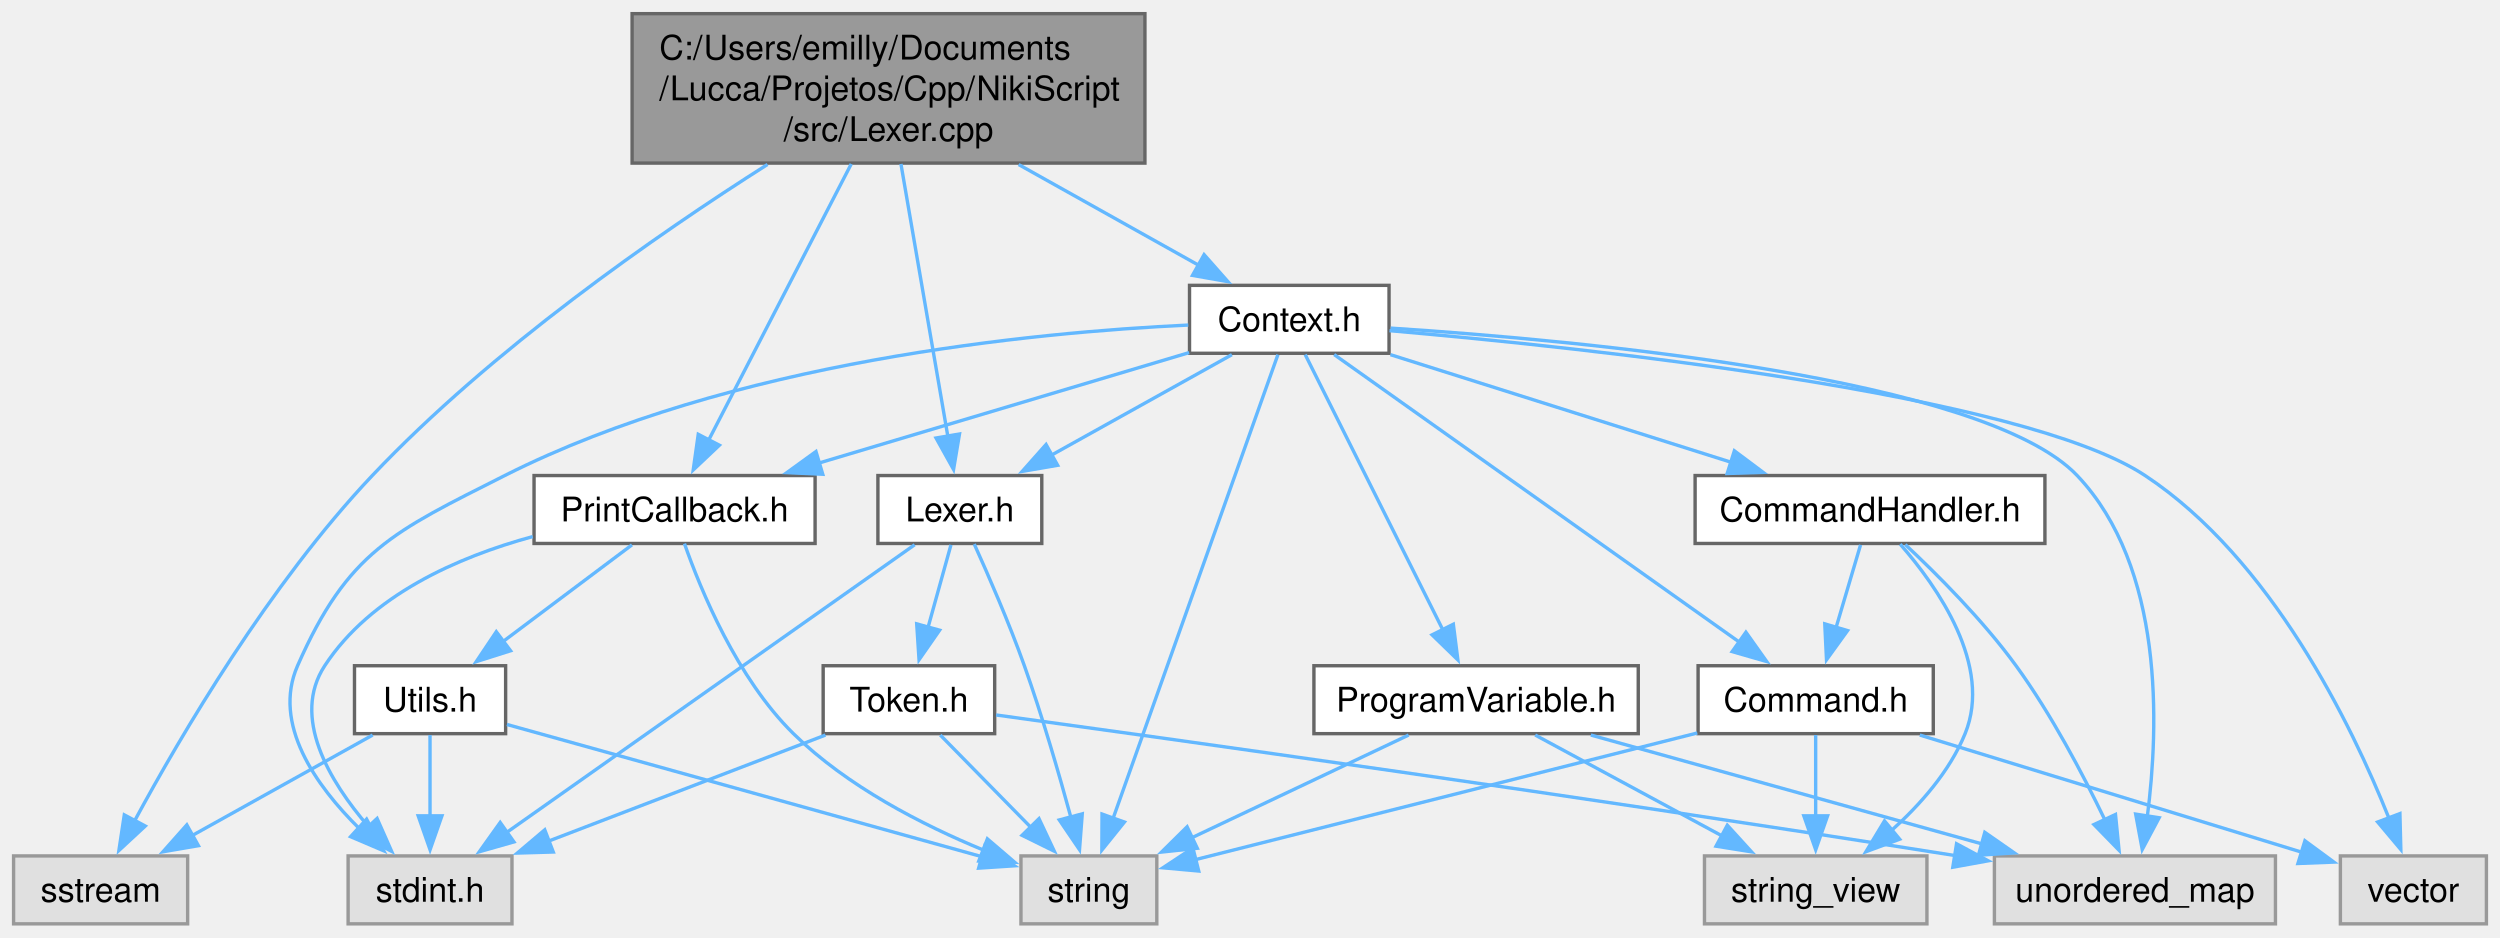
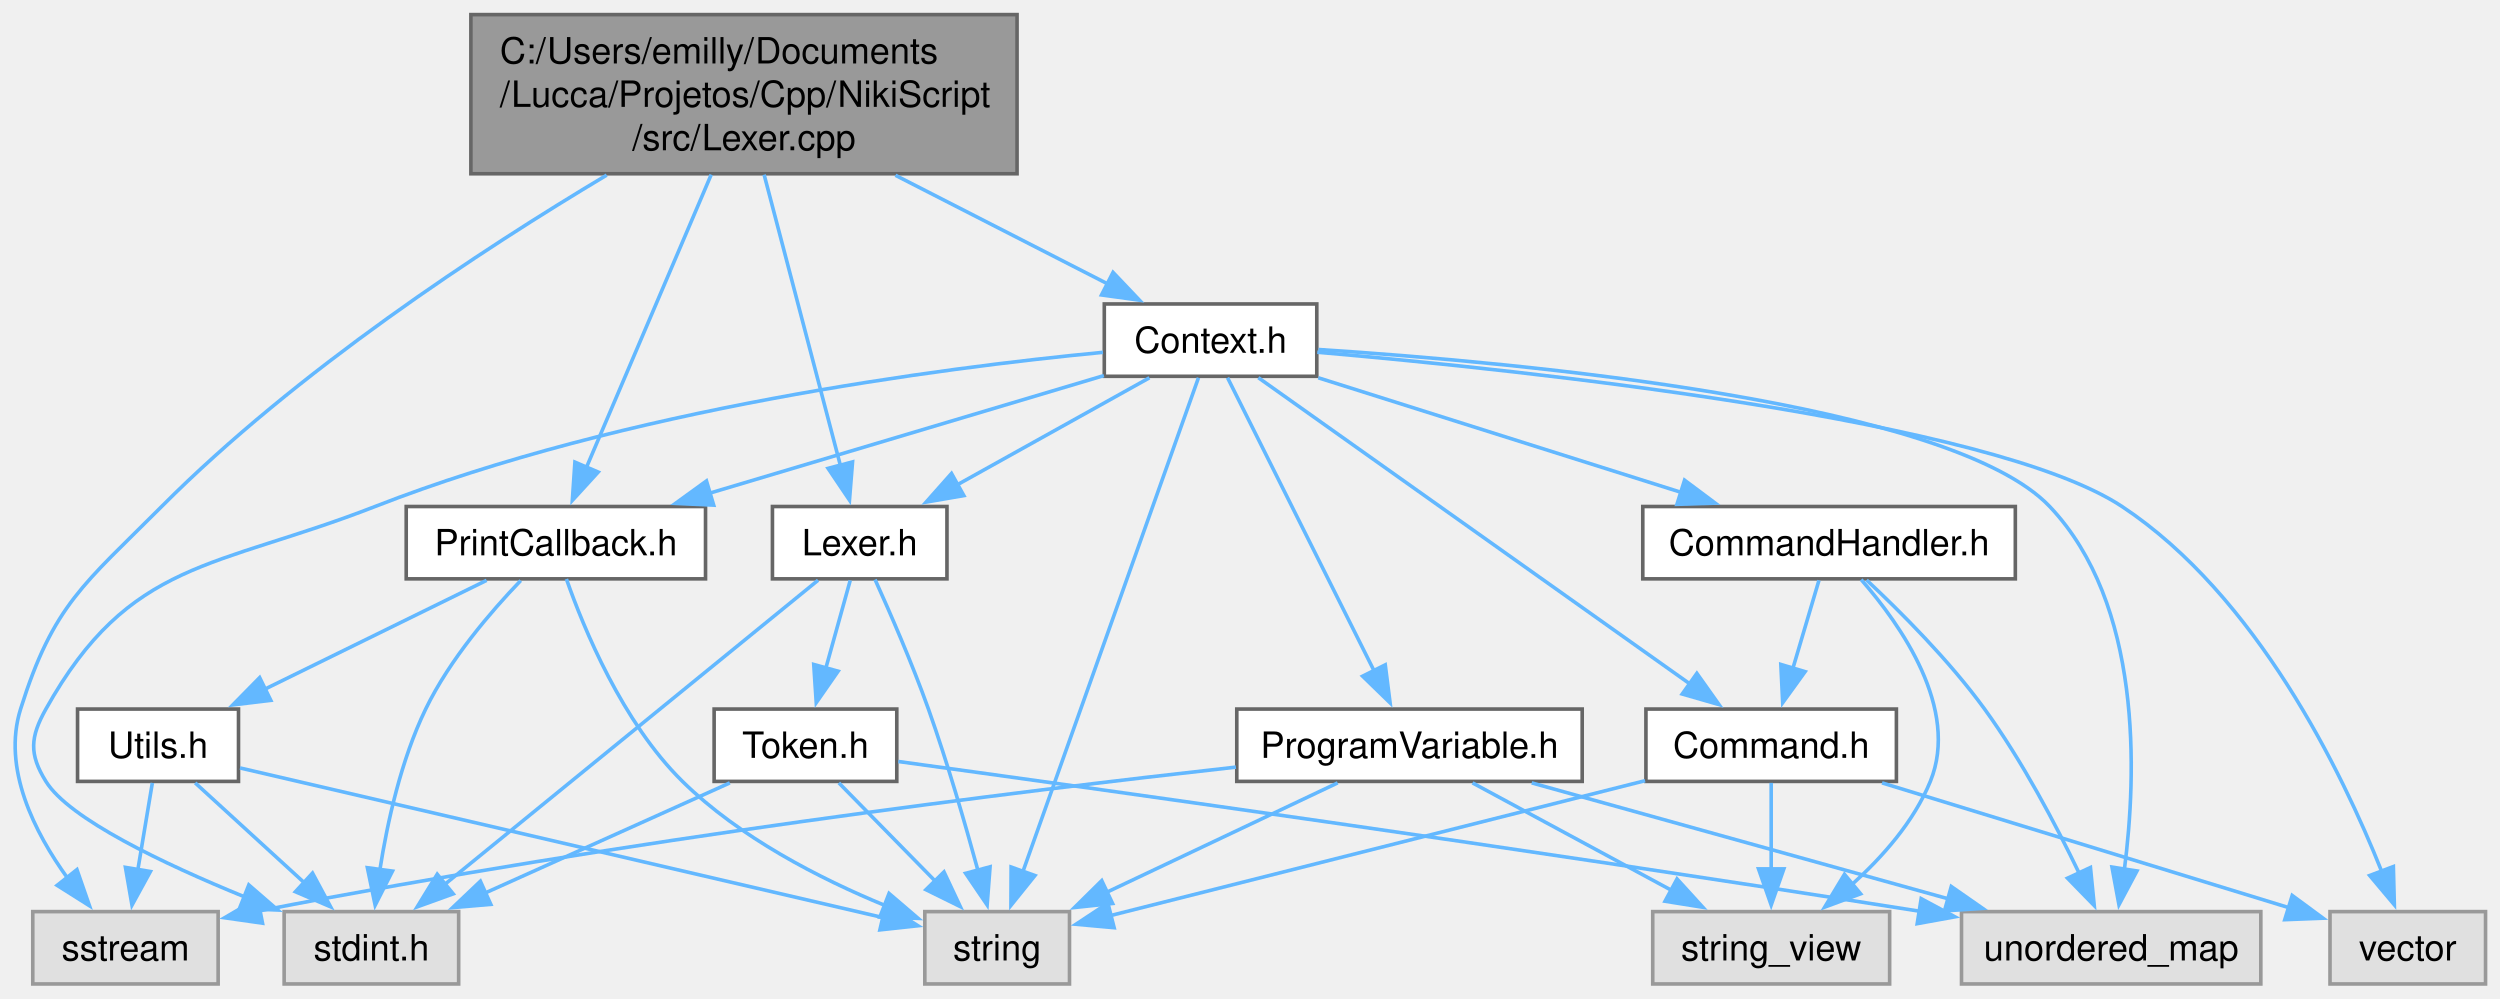
- <svg xmlns="http://www.w3.org/2000/svg" xmlns:xlink="http://www.w3.org/1999/xlink" width="736pt" height="276pt" viewBox="0.00 0.00 736.12 276.00">
+ <svg xmlns="http://www.w3.org/2000/svg" xmlns:xlink="http://www.w3.org/1999/xlink" width="691pt" height="276pt" viewBox="0.00 0.00 691.19 276.00">
  <g id="graph0" class="graph" transform="scale(1 1) rotate(0) translate(4 272)">
    <g id="Node000001" class="node">
      <g id="a_Node000001">
        <a xlink:title=" ">
-           <polygon fill="#999999" stroke="#666666" points="333.12,-268 182.12,-268 182.12,-224 333.12,-224 333.12,-268" />
-           <text text-anchor="start" x="190.12" y="-254.5" font-family="Helvetica,sans-Serif" font-size="10.00">C:/Users/emilly/Documents</text>
-           <text text-anchor="start" x="190.12" y="-242.5" font-family="Helvetica,sans-Serif" font-size="10.00">/Lucca/Projetos/Cpp/NikiScript</text>
-           <text text-anchor="middle" x="257.62" y="-230.5" font-family="Helvetica,sans-Serif" font-size="10.00">/src/Lexer.cpp</text>
+           <polygon fill="#999999" stroke="#666666" points="277.19,-268 126.19,-268 126.19,-224 277.19,-224 277.19,-268" />
+           <text text-anchor="start" x="134.19" y="-254.5" font-family="Helvetica,sans-Serif" font-size="10.00">C:/Users/emilly/Documents</text>
+           <text text-anchor="start" x="134.19" y="-242.5" font-family="Helvetica,sans-Serif" font-size="10.00">/Lucca/Projetos/Cpp/NikiScript</text>
+           <text text-anchor="middle" x="201.69" y="-230.5" font-family="Helvetica,sans-Serif" font-size="10.00">/src/Lexer.cpp</text>
        </a>
      </g>
    </g>
    <g id="Node000002" class="node">
      <g id="a_Node000002">
        <a xlink:href="_lexer_8h.html" target="_top" xlink:title=" ">
-           <polygon fill="white" stroke="#666666" points="302.75,-132 254.5,-132 254.5,-112 302.75,-112 302.75,-132" />
-           <text text-anchor="middle" x="278.62" y="-118.5" font-family="Helvetica,sans-Serif" font-size="10.00">Lexer.h</text>
+           <polygon fill="white" stroke="#666666" points="257.81,-132 209.56,-132 209.56,-112 257.81,-112 257.81,-132" />
+           <text text-anchor="middle" x="233.69" y="-118.5" font-family="Helvetica,sans-Serif" font-size="10.00">Lexer.h</text>
        </a>
      </g>
    </g>
    <g id="edge1_Node000001_Node000002" class="edge">
      <g id="a_edge1_Node000001_Node000002">
        <a xlink:title=" ">
-           <path fill="none" stroke="#63b8ff" d="M261.28,-223.75C265.17,-201.16 271.28,-165.69 275.11,-143.42" />
-           <polygon fill="#63b8ff" stroke="#63b8ff" points="278.52,-144.24 276.77,-133.79 271.62,-143.05 278.52,-144.24" />
+           <path fill="none" stroke="#63b8ff" d="M207.26,-223.75C213.19,-201.16 222.49,-165.69 228.33,-143.42" />
+           <polygon fill="#63b8ff" stroke="#63b8ff" points="231.71,-144.33 230.86,-133.77 224.94,-142.55 231.71,-144.33" />
        </a>
      </g>
    </g>
    <g id="Node000007" class="node">
      <g id="a_Node000007">
        <a xlink:title=" ">
-           <polygon fill="#e0e0e0" stroke="#999999" points="51.25,-20 0,-20 0,0 51.25,0 51.25,-20" />
-           <text text-anchor="middle" x="25.62" y="-6.5" font-family="Helvetica,sans-Serif" font-size="10.00">sstream</text>
+           <polygon fill="#e0e0e0" stroke="#999999" points="56.31,-20 5.06,-20 5.06,0 56.31,0 56.31,-20" />
+           <text text-anchor="middle" x="30.69" y="-6.5" font-family="Helvetica,sans-Serif" font-size="10.00">sstream</text>
        </a>
      </g>
    </g>
    <g id="edge8_Node000001_Node000007" class="edge">
      <g id="a_edge8_Node000001_Node000007">
        <a xlink:title=" ">
-           <path fill="none" stroke="#63b8ff" d="M221.99,-223.6C189.3,-202.85 140.77,-169.14 105.62,-132 75.45,-100.12 49.28,-55.56 35.65,-30.36" />
-           <polygon fill="#63b8ff" stroke="#63b8ff" points="38.78,-28.8 31.01,-21.6 32.6,-32.08 38.78,-28.8" />
+           <path fill="none" stroke="#63b8ff" d="M163.73,-223.62C129.19,-203.01 78.05,-169.5 40.69,-132 19.28,-110.51 10.77,-104.94 1.69,-76 -3.44,-59.65 5.49,-41.95 14.76,-29.15" />
+           <polygon fill="#63b8ff" stroke="#63b8ff" points="17.27,-31.61 20.74,-21.61 11.79,-27.26 17.27,-31.61" />
        </a>
      </g>
    </g>
    <g id="Node000008" class="node">
      <g id="a_Node000008">
        <a xlink:href="_print_callback_8h.html" target="_top" xlink:title=" ">
-           <polygon fill="white" stroke="#666666" points="236,-132 153.25,-132 153.25,-112 236,-112 236,-132" />
-           <text text-anchor="middle" x="194.62" y="-118.5" font-family="Helvetica,sans-Serif" font-size="10.00">PrintCallback.h</text>
+           <polygon fill="white" stroke="#666666" points="191.06,-132 108.31,-132 108.31,-112 191.06,-112 191.06,-132" />
+           <text text-anchor="middle" x="149.69" y="-118.5" font-family="Helvetica,sans-Serif" font-size="10.00">PrintCallback.h</text>
        </a>
      </g>
    </g>
    <g id="edge9_Node000001_Node000008" class="edge">
      <g id="a_edge9_Node000001_Node000008">
        <a xlink:title=" ">
-           <path fill="none" stroke="#63b8ff" d="M246.65,-223.75C234.82,-200.84 216.16,-164.69 204.69,-142.49" />
-           <polygon fill="#63b8ff" stroke="#63b8ff" points="207.82,-140.93 200.12,-133.65 201.6,-144.14 207.82,-140.93" />
+           <path fill="none" stroke="#63b8ff" d="M192.63,-223.75C182.91,-200.95 167.6,-165.03 158.13,-142.8" />
+           <polygon fill="#63b8ff" stroke="#63b8ff" points="161.39,-141.52 154.24,-133.69 154.95,-144.27 161.39,-141.52" />
        </a>
      </g>
    </g>
    <g id="Node000010" class="node">
      <g id="a_Node000010">
        <a xlink:href="_context_8h.html" target="_top" xlink:title=" ">
-           <polygon fill="white" stroke="#666666" points="405,-188 346.25,-188 346.25,-168 405,-168 405,-188" />
-           <text text-anchor="middle" x="375.62" y="-174.5" font-family="Helvetica,sans-Serif" font-size="10.00">Context.h</text>
+           <polygon fill="white" stroke="#666666" points="360.06,-188 301.31,-188 301.31,-168 360.06,-168 360.06,-188" />
+           <text text-anchor="middle" x="330.69" y="-174.5" font-family="Helvetica,sans-Serif" font-size="10.00">Context.h</text>
        </a>
      </g>
    </g>
    <g id="edge16_Node000001_Node000010" class="edge">
      <g id="a_edge16_Node000001_Node000010">
        <a xlink:title=" ">
-           <path fill="none" stroke="#63b8ff" d="M295.94,-223.57C313.21,-213.91 333.2,-202.73 348.84,-193.98" />
-           <polygon fill="#63b8ff" stroke="#63b8ff" points="350.54,-197.04 357.56,-189.1 347.12,-190.93 350.54,-197.04" />
+           <path fill="none" stroke="#63b8ff" d="M243.57,-223.57C262.82,-213.72 285.15,-202.3 302.38,-193.48" />
+           <polygon fill="#63b8ff" stroke="#63b8ff" points="303.73,-196.73 311.03,-189.05 300.54,-190.49 303.73,-196.73" />
        </a>
      </g>
    </g>
    <g id="Node000003" class="node">
      <g id="a_Node000003">
        <a xlink:title=" ">
-           <polygon fill="#e0e0e0" stroke="#999999" points="146.75,-20 98.5,-20 98.5,0 146.75,0 146.75,-20" />
-           <text text-anchor="middle" x="122.62" y="-6.5" font-family="Helvetica,sans-Serif" font-size="10.00">stdint.h</text>
+           <polygon fill="#e0e0e0" stroke="#999999" points="122.81,-20 74.56,-20 74.56,0 122.81,0 122.81,-20" />
+           <text text-anchor="middle" x="98.69" y="-6.5" font-family="Helvetica,sans-Serif" font-size="10.00">stdint.h</text>
        </a>
      </g>
    </g>
    <g id="edge2_Node000002_Node000003" class="edge">
      <g id="a_edge2_Node000002_Node000003">
        <a xlink:title=" ">
-           <path fill="none" stroke="#63b8ff" d="M265.32,-111.62C238.61,-92.79 178.19,-50.18 145.19,-26.91" />
-           <polygon fill="#63b8ff" stroke="#63b8ff" points="147.32,-24.13 137.13,-21.23 143.28,-29.85 147.32,-24.13" />
+           <path fill="none" stroke="#63b8ff" d="M222.18,-111.62C199.26,-92.95 147.68,-50.92 118.96,-27.52" />
+           <polygon fill="#63b8ff" stroke="#63b8ff" points="121.3,-24.91 111.34,-21.31 116.88,-30.34 121.3,-24.91" />
        </a>
      </g>
    </g>
    <g id="Node000004" class="node">
      <g id="a_Node000004">
        <a xlink:title=" ">
-           <polygon fill="#e0e0e0" stroke="#999999" points="336.62,-20 296.62,-20 296.62,0 336.62,0 336.62,-20" />
-           <text text-anchor="middle" x="316.62" y="-6.5" font-family="Helvetica,sans-Serif" font-size="10.00">string</text>
+           <polygon fill="#e0e0e0" stroke="#999999" points="291.69,-20 251.69,-20 251.69,0 291.69,0 291.69,-20" />
+           <text text-anchor="middle" x="271.69" y="-6.5" font-family="Helvetica,sans-Serif" font-size="10.00">string</text>
        </a>
      </g>
    </g>
    <g id="edge3_Node000002_Node000004" class="edge">
      <g id="a_edge3_Node000002_Node000004">
        <a xlink:title=" ">
-           <path fill="none" stroke="#63b8ff" d="M282.87,-111.81C286.95,-102.81 293.13,-88.62 297.62,-76 302.88,-61.23 307.82,-44.2 311.34,-31.29" />
-           <polygon fill="#63b8ff" stroke="#63b8ff" points="314.67,-32.39 313.86,-21.83 307.91,-30.59 314.67,-32.39" />
+           <path fill="none" stroke="#63b8ff" d="M237.93,-111.81C242.01,-102.81 248.19,-88.62 252.69,-76 257.94,-61.23 262.88,-44.2 266.4,-31.29" />
+           <polygon fill="#63b8ff" stroke="#63b8ff" points="269.73,-32.39 268.92,-21.83 262.97,-30.59 269.73,-32.39" />
        </a>
      </g>
    </g>
    <g id="Node000005" class="node">
      <g id="a_Node000005">
        <a xlink:href="_token_8h.html" target="_top" xlink:title=" ">
-           <polygon fill="white" stroke="#666666" points="288.88,-76 238.38,-76 238.38,-56 288.88,-56 288.88,-76" />
-           <text text-anchor="middle" x="263.62" y="-62.5" font-family="Helvetica,sans-Serif" font-size="10.00">Token.h</text>
+           <polygon fill="white" stroke="#666666" points="243.94,-76 193.44,-76 193.44,-56 243.94,-56 243.94,-76" />
+           <text text-anchor="middle" x="218.69" y="-62.5" font-family="Helvetica,sans-Serif" font-size="10.00">Token.h</text>
        </a>
      </g>
    </g>
    <g id="edge4_Node000002_Node000005" class="edge">
      <g id="a_edge4_Node000002_Node000005">
        <a xlink:title=" ">
-           <path fill="none" stroke="#63b8ff" d="M276.01,-111.59C274.14,-104.86 271.55,-95.53 269.22,-87.15" />
-           <polygon fill="#63b8ff" stroke="#63b8ff" points="272.66,-86.46 266.61,-77.76 265.92,-88.33 272.66,-86.46" />
+           <path fill="none" stroke="#63b8ff" d="M231.07,-111.59C229.2,-104.86 226.61,-95.53 224.28,-87.15" />
+           <polygon fill="#63b8ff" stroke="#63b8ff" points="227.72,-86.46 221.67,-77.76 220.98,-88.33 227.72,-86.46" />
        </a>
      </g>
    </g>
    <g id="edge5_Node000005_Node000003" class="edge">
      <g id="a_edge5_Node000005_Node000003">
        <a xlink:title=" ">
-           <path fill="none" stroke="#63b8ff" d="M239.06,-55.59C216.52,-46.96 182.88,-34.08 157.54,-24.37" />
-           <polygon fill="#63b8ff" stroke="#63b8ff" points="158.91,-21.15 148.32,-20.84 156.4,-27.68 158.91,-21.15" />
+           <path fill="none" stroke="#63b8ff" d="M197.78,-55.59C179.06,-47.17 151.33,-34.69 129.96,-25.07" />
+           <polygon fill="#63b8ff" stroke="#63b8ff" points="131.69,-22.01 121.13,-21.1 128.82,-28.4 131.69,-22.01" />
        </a>
      </g>
    </g>
    <g id="edge6_Node000005_Node000004" class="edge">
      <g id="a_edge6_Node000005_Node000004">
        <a xlink:title=" ">
-           <path fill="none" stroke="#63b8ff" d="M272.86,-55.59C280.23,-48.08 290.76,-37.35 299.64,-28.3" />
-           <polygon fill="#63b8ff" stroke="#63b8ff" points="301.93,-30.97 306.44,-21.38 296.94,-26.06 301.93,-30.97" />
+           <path fill="none" stroke="#63b8ff" d="M227.92,-55.59C235.29,-48.08 245.82,-37.35 254.7,-28.3" />
+           <polygon fill="#63b8ff" stroke="#63b8ff" points="256.99,-30.97 261.5,-21.38 252,-26.06 256.99,-30.97" />
        </a>
      </g>
    </g>
    <g id="Node000006" class="node">
      <g id="a_Node000006">
        <a xlink:title=" ">
-           <polygon fill="#e0e0e0" stroke="#999999" points="666,-20 583.25,-20 583.25,0 666,0 666,-20" />
-           <text text-anchor="middle" x="624.62" y="-6.5" font-family="Helvetica,sans-Serif" font-size="10.00">unordered_map</text>
+           <polygon fill="#e0e0e0" stroke="#999999" points="621.06,-20 538.31,-20 538.31,0 621.06,0 621.06,-20" />
+           <text text-anchor="middle" x="579.69" y="-6.5" font-family="Helvetica,sans-Serif" font-size="10.00">unordered_map</text>
        </a>
      </g>
    </g>
    <g id="edge7_Node000005_Node000006" class="edge">
      <g id="a_edge7_Node000005_Node000006">
        <a xlink:title=" ">
-           <path fill="none" stroke="#63b8ff" d="M289.3,-61.5C340.6,-54.45 459.69,-37.84 571.75,-20.09" />
-           <polygon fill="#63b8ff" stroke="#63b8ff" points="572.1,-23.58 581.42,-18.56 571,-16.67 572.1,-23.58" />
+           <path fill="none" stroke="#63b8ff" d="M244.36,-61.5C295.66,-54.45 414.75,-37.84 526.81,-20.09" />
+           <polygon fill="#63b8ff" stroke="#63b8ff" points="527.16,-23.58 536.49,-18.56 526.06,-16.67 527.16,-23.58" />
        </a>
      </g>
    </g>
    <g id="edge10_Node000008_Node000003" class="edge">
      <g id="a_edge10_Node000008_Node000003">
        <a xlink:title=" ">
-           <path fill="none" stroke="#63b8ff" d="M152.86,-114.03C130.65,-107.97 105.2,-96.74 91.62,-76 81.72,-60.87 92.9,-42.09 104.51,-28.61" />
-           <polygon fill="#63b8ff" stroke="#63b8ff" points="107.03,-31.03 111.32,-21.34 101.92,-26.25 107.03,-31.03" />
+           <path fill="none" stroke="#63b8ff" d="M139.97,-111.53C131.76,-102.99 120.31,-89.69 113.69,-76 106.88,-61.94 103.08,-44.65 101.01,-31.44" />
+           <polygon fill="#63b8ff" stroke="#63b8ff" points="104.51,-31.2 99.72,-21.76 97.57,-32.13 104.51,-31.2" />
        </a>
      </g>
    </g>
    <g id="edge11_Node000008_Node000004" class="edge">
      <g id="a_edge11_Node000008_Node000004">
        <a xlink:title=" ">
-           <path fill="none" stroke="#63b8ff" d="M197.54,-111.95C202.32,-98.31 212.99,-72.36 229.62,-56 245.39,-40.5 267.58,-29.13 285.61,-21.7" />
-           <polygon fill="#63b8ff" stroke="#63b8ff" points="286.73,-25.02 294.78,-18.13 284.2,-18.5 286.73,-25.02" />
+           <path fill="none" stroke="#63b8ff" d="M152.6,-111.95C157.38,-98.31 168.06,-72.36 184.69,-56 200.45,-40.5 222.64,-29.13 240.67,-21.7" />
+           <polygon fill="#63b8ff" stroke="#63b8ff" points="241.8,-25.02 249.85,-18.13 239.26,-18.5 241.8,-25.02" />
        </a>
      </g>
    </g>
    <g id="Node000009" class="node">
      <g id="a_Node000009">
        <a xlink:href="_utils_8h.html" target="_top" xlink:title=" ">
-           <polygon fill="white" stroke="#666666" points="144.88,-76 100.38,-76 100.38,-56 144.88,-56 144.88,-76" />
-           <text text-anchor="middle" x="122.62" y="-62.5" font-family="Helvetica,sans-Serif" font-size="10.00">Utils.h</text>
+           <polygon fill="white" stroke="#666666" points="61.94,-76 17.44,-76 17.44,-56 61.94,-56 61.94,-76" />
+           <text text-anchor="middle" x="39.69" y="-62.5" font-family="Helvetica,sans-Serif" font-size="10.00">Utils.h</text>
        </a>
      </g>
    </g>
    <g id="edge12_Node000008_Node000009" class="edge">
      <g id="a_edge12_Node000008_Node000009">
        <a xlink:title=" ">
-           <path fill="none" stroke="#63b8ff" d="M182.08,-111.59C171.66,-103.77 156.58,-92.46 144.21,-83.19" />
-           <polygon fill="#63b8ff" stroke="#63b8ff" points="146.33,-80.41 136.23,-77.21 142.13,-86.01 146.33,-80.41" />
+           <path fill="none" stroke="#63b8ff" d="M130.53,-111.59C113.59,-103.28 88.64,-91.03 69.16,-81.47" />
+           <polygon fill="#63b8ff" stroke="#63b8ff" points="70.87,-78.41 60.36,-77.15 67.79,-84.7 70.87,-78.41" />
        </a>
      </g>
    </g>
    <g id="edge13_Node000009_Node000003" class="edge">
      <g id="a_edge13_Node000009_Node000003">
        <a xlink:title=" ">
-           <path fill="none" stroke="#63b8ff" d="M122.62,-55.59C122.62,-49.01 122.62,-39.96 122.62,-31.73" />
-           <polygon fill="#63b8ff" stroke="#63b8ff" points="126.13,-31.81 122.63,-21.81 119.13,-31.81 126.13,-31.81" />
+           <path fill="none" stroke="#63b8ff" d="M49.96,-55.59C58.25,-48.01 70.13,-37.13 80.09,-28.02" />
+           <polygon fill="#63b8ff" stroke="#63b8ff" points="82.4,-30.65 87.41,-21.32 77.67,-25.49 82.4,-30.65" />
        </a>
      </g>
    </g>
    <g id="edge14_Node000009_Node000004" class="edge">
      <g id="a_edge14_Node000009_Node000004">
        <a xlink:title=" ">
-           <path fill="none" stroke="#63b8ff" d="M145.26,-58.7C179.84,-49.07 245.95,-30.67 285.18,-19.75" />
-           <polygon fill="#63b8ff" stroke="#63b8ff" points="286.04,-23.15 294.73,-17.09 284.16,-16.4 286.04,-23.15" />
+           <path fill="none" stroke="#63b8ff" d="M62.35,-59.72C103.98,-50.04 192.67,-29.39 240.14,-18.34" />
+           <polygon fill="#63b8ff" stroke="#63b8ff" points="240.85,-21.77 249.8,-16.09 239.27,-14.95 240.85,-21.77" />
        </a>
      </g>
    </g>
    <g id="edge15_Node000009_Node000007" class="edge">
      <g id="a_edge15_Node000009_Node000007">
        <a xlink:title=" ">
-           <path fill="none" stroke="#63b8ff" d="M105.73,-55.59C91.08,-47.44 69.6,-35.48 52.58,-26" />
-           <polygon fill="#63b8ff" stroke="#63b8ff" points="54.42,-23.02 43.98,-21.22 51.01,-29.14 54.42,-23.02" />
-         </a>
-       </g>
-     </g>
-     <g id="edge34_Node000010_Node000002" class="edge">
-       <g id="a_edge34_Node000010_Node000002">
-         <a xlink:title=" ">
-           <path fill="none" stroke="#63b8ff" d="M358.73,-167.59C344.08,-159.44 322.6,-147.48 305.58,-138" />
-           <polygon fill="#63b8ff" stroke="#63b8ff" points="307.42,-135.02 296.98,-133.22 304.01,-141.14 307.42,-135.02" />
+           <path fill="none" stroke="#63b8ff" d="M38.12,-55.59C37.01,-48.93 35.48,-39.75 34.09,-31.44" />
+           <polygon fill="#63b8ff" stroke="#63b8ff" points="37.58,-31.08 32.49,-21.79 30.68,-32.23 37.58,-31.08" />
+         </a>
+       </g>
+     </g>
+     <g id="edge35_Node000010_Node000002" class="edge">
+       <g id="a_edge35_Node000010_Node000002">
+         <a xlink:title=" ">
+           <path fill="none" stroke="#63b8ff" d="M313.79,-167.59C299.14,-159.44 277.67,-147.48 260.64,-138" />
+           <polygon fill="#63b8ff" stroke="#63b8ff" points="262.48,-135.02 252.04,-133.22 259.07,-141.14 262.48,-135.02" />
        </a>
      </g>
    </g>
    <g id="edge18_Node000010_Node000003" class="edge">
      <g id="a_edge18_Node000010_Node000003">
        <a xlink:title=" ">
-           <path fill="none" stroke="#63b8ff" d="M345.89,-176.31C300.24,-174.17 211.19,-165.61 144.62,-132 111.77,-115.41 98.43,-109.69 83.62,-76 76.11,-58.9 88.91,-40.79 101.82,-28.03" />
-           <polygon fill="#63b8ff" stroke="#63b8ff" points="103.94,-30.83 108.98,-21.51 99.23,-25.66 103.94,-30.83" />
+           <path fill="none" stroke="#63b8ff" d="M300.94,-174.63C256.01,-170.31 168.77,-158.96 99.69,-132 55.45,-114.74 31.85,-117.46 8.69,-76 4.35,-68.24 4.01,-63.56 8.69,-56 15.08,-45.66 41.14,-33.25 63.58,-24.09" />
+           <polygon fill="#63b8ff" stroke="#63b8ff" points="64.79,-27.38 72.8,-20.44 62.21,-20.87 64.79,-27.38" />
        </a>
      </g>
    </g>
    <g id="edge19_Node000010_Node000004" class="edge">
      <g id="a_edge19_Node000010_Node000004">
        <a xlink:title=" ">
-           <path fill="none" stroke="#63b8ff" d="M372.28,-167.6C362.95,-141.35 336.47,-66.84 323.69,-30.89" />
-           <polygon fill="#63b8ff" stroke="#63b8ff" points="327.08,-29.97 320.44,-21.72 320.49,-32.32 327.08,-29.97" />
+           <path fill="none" stroke="#63b8ff" d="M327.35,-167.6C318.02,-141.35 291.53,-66.84 278.75,-30.89" />
+           <polygon fill="#63b8ff" stroke="#63b8ff" points="282.14,-29.97 275.5,-21.72 275.55,-32.32 282.14,-29.97" />
        </a>
      </g>
    </g>
    <g id="edge20_Node000010_Node000006" class="edge">
      <g id="a_edge20_Node000010_Node000006">
        <a xlink:title=" ">
-           <path fill="none" stroke="#63b8ff" d="M405.47,-175.41C461.73,-171.77 580.3,-160.79 607.62,-132 633.22,-105.04 631.74,-58.29 628.26,-31.48" />
-           <polygon fill="#63b8ff" stroke="#63b8ff" points="631.76,-31.24 626.78,-21.89 624.84,-32.31 631.76,-31.24" />
+           <path fill="none" stroke="#63b8ff" d="M360.53,-175.41C416.8,-171.77 535.36,-160.79 562.69,-132 588.28,-105.04 586.8,-58.29 583.32,-31.48" />
+           <polygon fill="#63b8ff" stroke="#63b8ff" points="586.82,-31.24 581.84,-21.89 579.91,-32.31 586.82,-31.24" />
        </a>
      </g>
    </g>
    <g id="edge29_Node000010_Node000008" class="edge">
      <g id="a_edge29_Node000010_Node000008">
        <a xlink:title=" ">
-           <path fill="none" stroke="#63b8ff" d="M346.14,-168.2C316.53,-159.37 270.61,-145.67 237.08,-135.67" />
-           <polygon fill="#63b8ff" stroke="#63b8ff" points="238.26,-132.37 227.68,-132.86 236.26,-139.07 238.26,-132.37" />
+           <path fill="none" stroke="#63b8ff" d="M301.2,-168.2C271.59,-159.37 225.67,-145.67 192.14,-135.67" />
+           <polygon fill="#63b8ff" stroke="#63b8ff" points="193.32,-132.37 182.74,-132.86 191.32,-139.07 193.32,-132.37" />
        </a>
      </g>
    </g>
    <g id="Node000011" class="node">
      <g id="a_Node000011">
        <a xlink:title=" ">
-           <polygon fill="#e0e0e0" stroke="#999999" points="728.12,-20 685.12,-20 685.12,0 728.12,0 728.12,-20" />
-           <text text-anchor="middle" x="706.62" y="-6.5" font-family="Helvetica,sans-Serif" font-size="10.00">vector</text>
+           <polygon fill="#e0e0e0" stroke="#999999" points="683.19,-20 640.19,-20 640.19,0 683.19,0 683.19,-20" />
+           <text text-anchor="middle" x="661.69" y="-6.5" font-family="Helvetica,sans-Serif" font-size="10.00">vector</text>
        </a>
      </g>
    </g>
    <g id="edge17_Node000010_Node000011" class="edge">
      <g id="a_edge17_Node000010_Node000011">
        <a xlink:title=" ">
-           <path fill="none" stroke="#63b8ff" d="M405.13,-174.66C463.54,-169.57 591.4,-155.97 627.62,-132 664.8,-107.4 688.43,-58.65 699.41,-31.13" />
-           <polygon fill="#63b8ff" stroke="#63b8ff" points="702.65,-32.46 702.92,-21.87 696.1,-29.98 702.65,-32.46" />
+           <path fill="none" stroke="#63b8ff" d="M360.19,-174.66C418.6,-169.57 546.46,-155.97 582.69,-132 619.87,-107.4 643.5,-58.65 654.47,-31.13" />
+           <polygon fill="#63b8ff" stroke="#63b8ff" points="657.71,-32.46 657.98,-21.87 651.16,-29.98 657.71,-32.46" />
        </a>
      </g>
    </g>
    <g id="Node000012" class="node">
      <g id="a_Node000012">
        <a xlink:href="_command_8h.html" target="_top" xlink:title=" ">
-           <polygon fill="white" stroke="#666666" points="565.25,-76 496,-76 496,-56 565.25,-56 565.25,-76" />
-           <text text-anchor="middle" x="530.62" y="-62.5" font-family="Helvetica,sans-Serif" font-size="10.00">Command.h</text>
+           <polygon fill="white" stroke="#666666" points="520.31,-76 451.06,-76 451.06,-56 520.31,-56 520.31,-76" />
+           <text text-anchor="middle" x="485.69" y="-62.5" font-family="Helvetica,sans-Serif" font-size="10.00">Command.h</text>
        </a>
      </g>
    </g>
    <g id="edge21_Node000010_Node000012" class="edge">
      <g id="a_edge21_Node000010_Node000012">
        <a xlink:title=" ">
-           <path fill="none" stroke="#63b8ff" d="M388.84,-167.62C415.38,-148.79 475.41,-106.18 508.21,-82.91" />
-           <polygon fill="#63b8ff" stroke="#63b8ff" points="510.08,-85.87 516.21,-77.23 506.03,-80.16 510.08,-85.87" />
+           <path fill="none" stroke="#63b8ff" d="M343.9,-167.62C370.44,-148.79 430.47,-106.18 463.27,-82.91" />
+           <polygon fill="#63b8ff" stroke="#63b8ff" points="465.14,-85.87 471.27,-77.23 461.09,-80.16 465.14,-85.87" />
        </a>
      </g>
    </g>
    <g id="Node000014" class="node">
      <g id="a_Node000014">
        <a xlink:href="_command_handler_8h.html" target="_top" xlink:title=" ">
-           <polygon fill="white" stroke="#666666" points="598.12,-132 495.12,-132 495.12,-112 598.12,-112 598.12,-132" />
-           <text text-anchor="middle" x="546.62" y="-118.5" font-family="Helvetica,sans-Serif" font-size="10.00">CommandHandler.h</text>
+           <polygon fill="white" stroke="#666666" points="553.19,-132 450.19,-132 450.19,-112 553.19,-112 553.19,-132" />
+           <text text-anchor="middle" x="501.69" y="-118.5" font-family="Helvetica,sans-Serif" font-size="10.00">CommandHandler.h</text>
        </a>
      </g>
    </g>
    <g id="edge25_Node000010_Node000014" class="edge">
      <g id="a_edge25_Node000010_Node000014">
        <a xlink:title=" ">
-           <path fill="none" stroke="#63b8ff" d="M405.41,-167.59C433.19,-158.82 474.88,-145.66 505.76,-135.9" />
-           <polygon fill="#63b8ff" stroke="#63b8ff" points="506.68,-139.28 515.16,-132.94 504.57,-132.61 506.68,-139.28" />
+           <path fill="none" stroke="#63b8ff" d="M360.47,-167.59C388.26,-158.82 429.94,-145.66 460.82,-135.9" />
+           <polygon fill="#63b8ff" stroke="#63b8ff" points="461.74,-139.28 470.22,-132.94 459.64,-132.61 461.74,-139.28" />
        </a>
      </g>
    </g>
    <g id="Node000015" class="node">
      <g id="a_Node000015">
        <a xlink:href="_program_variable_8h.html" target="_top" xlink:title=" ">
-           <polygon fill="white" stroke="#666666" points="478.38,-76 382.88,-76 382.88,-56 478.38,-56 478.38,-76" />
-           <text text-anchor="middle" x="430.62" y="-62.5" font-family="Helvetica,sans-Serif" font-size="10.00">ProgramVariable.h</text>
+           <polygon fill="white" stroke="#666666" points="433.44,-76 337.94,-76 337.94,-56 433.44,-56 433.44,-76" />
+           <text text-anchor="middle" x="385.69" y="-62.5" font-family="Helvetica,sans-Serif" font-size="10.00">ProgramVariable.h</text>
        </a>
      </g>
    </g>
    <g id="edge30_Node000010_Node000015" class="edge">
      <g id="a_edge30_Node000010_Node000015">
        <a xlink:title=" ">
-           <path fill="none" stroke="#63b8ff" d="M380.31,-167.62C389.28,-149.68 409.04,-110.17 420.95,-86.35" />
-           <polygon fill="#63b8ff" stroke="#63b8ff" points="423.93,-88.22 425.27,-77.71 417.67,-85.09 423.93,-88.22" />
+           <path fill="none" stroke="#63b8ff" d="M335.38,-167.62C344.35,-149.68 364.1,-110.17 376.01,-86.35" />
+           <polygon fill="#63b8ff" stroke="#63b8ff" points="378.99,-88.22 380.33,-77.71 372.73,-85.09 378.99,-88.22" />
        </a>
      </g>
    </g>
    <g id="edge24_Node000012_Node000004" class="edge">
      <g id="a_edge24_Node000012_Node000004">
        <a xlink:title=" ">
-           <path fill="none" stroke="#63b8ff" d="M495.77,-56.2C454.78,-45.86 387.37,-28.85 347.98,-18.91" />
-           <polygon fill="#63b8ff" stroke="#63b8ff" points="348.96,-15.55 338.41,-16.5 347.25,-22.34 348.96,-15.55" />
+           <path fill="none" stroke="#63b8ff" d="M450.83,-56.2C409.85,-45.86 342.44,-28.85 303.04,-18.91" />
+           <polygon fill="#63b8ff" stroke="#63b8ff" points="304.03,-15.55 293.47,-16.5 302.31,-22.34 304.03,-15.55" />
        </a>
      </g>
    </g>
    <g id="edge22_Node000012_Node000011" class="edge">
      <g id="a_edge22_Node000012_Node000011">
        <a xlink:title=" ">
-           <path fill="none" stroke="#63b8ff" d="M561.28,-55.59C592.82,-45.92 641.77,-30.9 674.01,-21.01" />
-           <polygon fill="#63b8ff" stroke="#63b8ff" points="674.68,-24.46 683.21,-18.18 672.62,-17.77 674.68,-24.46" />
+           <path fill="none" stroke="#63b8ff" d="M516.34,-55.59C547.88,-45.92 596.83,-30.9 629.07,-21.01" />
+           <polygon fill="#63b8ff" stroke="#63b8ff" points="629.74,-24.46 638.27,-18.18 627.68,-17.77 629.74,-24.46" />
        </a>
      </g>
    </g>
    <g id="Node000013" class="node">
      <g id="a_Node000013">
        <a xlink:title=" ">
-           <polygon fill="#e0e0e0" stroke="#999999" points="563.38,-20 497.88,-20 497.88,0 563.38,0 563.38,-20" />
-           <text text-anchor="middle" x="530.62" y="-6.5" font-family="Helvetica,sans-Serif" font-size="10.00">string_view</text>
+           <polygon fill="#e0e0e0" stroke="#999999" points="518.44,-20 452.94,-20 452.94,0 518.44,0 518.44,-20" />
+           <text text-anchor="middle" x="485.69" y="-6.5" font-family="Helvetica,sans-Serif" font-size="10.00">string_view</text>
        </a>
      </g>
    </g>
    <g id="edge23_Node000012_Node000013" class="edge">
      <g id="a_edge23_Node000012_Node000013">
        <a xlink:title=" ">
-           <path fill="none" stroke="#63b8ff" d="M530.62,-55.59C530.62,-49.01 530.62,-39.96 530.62,-31.73" />
-           <polygon fill="#63b8ff" stroke="#63b8ff" points="534.13,-31.81 530.63,-21.81 527.13,-31.81 534.13,-31.81" />
+           <path fill="none" stroke="#63b8ff" d="M485.69,-55.59C485.69,-49.01 485.69,-39.96 485.69,-31.73" />
+           <polygon fill="#63b8ff" stroke="#63b8ff" points="489.19,-31.81 485.69,-21.81 482.19,-31.81 489.19,-31.81" />
        </a>
      </g>
    </g>
    <g id="edge26_Node000014_Node000006" class="edge">
      <g id="a_edge26_Node000014_Node000006">
        <a xlink:title=" ">
-           <path fill="none" stroke="#63b8ff" d="M557.01,-111.67C566.27,-103.01 579.84,-89.46 589.62,-76 600,-61.72 609.33,-44 615.75,-30.67" />
-           <polygon fill="#63b8ff" stroke="#63b8ff" points="618.9,-32.2 619.95,-21.66 612.56,-29.24 618.9,-32.2" />
+           <path fill="none" stroke="#63b8ff" d="M512.07,-111.67C521.33,-103.01 534.91,-89.46 544.69,-76 555.06,-61.72 564.4,-44 570.81,-30.67" />
+           <polygon fill="#63b8ff" stroke="#63b8ff" points="573.96,-32.2 575.01,-21.66 567.62,-29.24 573.96,-32.2" />
        </a>
      </g>
    </g>
    <g id="edge28_Node000014_Node000012" class="edge">
      <g id="a_edge28_Node000014_Node000012">
        <a xlink:title=" ">
-           <path fill="none" stroke="#63b8ff" d="M543.84,-111.59C541.84,-104.86 539.08,-95.53 536.6,-87.15" />
-           <polygon fill="#63b8ff" stroke="#63b8ff" points="540.01,-86.34 533.81,-77.75 533.3,-88.33 540.01,-86.34" />
+           <path fill="none" stroke="#63b8ff" d="M498.9,-111.59C496.9,-104.86 494.14,-95.53 491.66,-87.15" />
+           <polygon fill="#63b8ff" stroke="#63b8ff" points="495.07,-86.34 488.87,-77.75 488.36,-88.33 495.07,-86.34" />
        </a>
      </g>
    </g>
    <g id="edge27_Node000014_Node000013" class="edge">
      <g id="a_edge27_Node000014_Node000013">
        <a xlink:title=" ">
-           <path fill="none" stroke="#63b8ff" d="M555.51,-111.79C566.49,-99.24 582.79,-76.03 574.62,-56 570.09,-44.89 561.35,-35.02 552.84,-27.39" />
-           <polygon fill="#63b8ff" stroke="#63b8ff" points="555.35,-24.92 545.42,-21.24 550.89,-30.31 555.35,-24.92" />
+           <path fill="none" stroke="#63b8ff" d="M510.57,-111.79C521.55,-99.24 537.85,-76.03 529.69,-56 525.16,-44.89 516.41,-35.02 507.91,-27.39" />
+           <polygon fill="#63b8ff" stroke="#63b8ff" points="510.41,-24.92 500.48,-21.24 505.95,-30.31 510.41,-24.92" />
        </a>
      </g>
    </g>
    <g id="edge31_Node000015_Node000004" class="edge">
      <g id="a_edge31_Node000015_Node000004">
        <a xlink:title=" ">
-           <path fill="none" stroke="#63b8ff" d="M410.77,-55.59C393.14,-47.24 367.12,-34.92 346.9,-25.34" />
-           <polygon fill="#63b8ff" stroke="#63b8ff" points="348.54,-22.25 338.01,-21.13 345.54,-28.57 348.54,-22.25" />
-         </a>
-       </g>
-     </g>
-     <g id="edge33_Node000015_Node000006" class="edge">
-       <g id="a_edge33_Node000015_Node000006">
-         <a xlink:title=" ">
-           <path fill="none" stroke="#63b8ff" d="M464.42,-55.59C496.35,-46.71 544.47,-33.31 579.64,-23.52" />
-           <polygon fill="#63b8ff" stroke="#63b8ff" points="580.42,-26.94 589.11,-20.89 578.54,-20.2 580.42,-26.94" />
+           <path fill="none" stroke="#63b8ff" d="M365.83,-55.59C348.2,-47.24 322.18,-34.92 301.96,-25.34" />
+           <polygon fill="#63b8ff" stroke="#63b8ff" points="303.6,-22.25 293.07,-21.13 300.61,-28.57 303.6,-22.25" />
+         </a>
+       </g>
+     </g>
+     <g id="edge34_Node000015_Node000006" class="edge">
+       <g id="a_edge34_Node000015_Node000006">
+         <a xlink:title=" ">
+           <path fill="none" stroke="#63b8ff" d="M419.48,-55.59C451.41,-46.71 499.54,-33.31 534.7,-23.52" />
+           <polygon fill="#63b8ff" stroke="#63b8ff" points="535.48,-26.94 544.17,-20.89 533.6,-20.2 535.48,-26.94" />
+         </a>
+       </g>
+     </g>
+     <g id="edge33_Node000015_Node000007" class="edge">
+       <g id="a_edge33_Node000015_Node000007">
+         <a xlink:title=" ">
+           <path fill="none" stroke="#63b8ff" d="M337.7,-59.95C277.07,-53.2 169.35,-39.96 67.69,-20.2" />
+           <polygon fill="#63b8ff" stroke="#63b8ff" points="68.58,-16.8 58.09,-18.3 67.23,-23.67 68.58,-16.8" />
        </a>
      </g>
    </g>
    <g id="edge32_Node000015_Node000013" class="edge">
      <g id="a_edge32_Node000015_Node000013">
        <a xlink:title=" ">
-           <path fill="none" stroke="#63b8ff" d="M448.04,-55.59C463.29,-47.36 485.7,-35.26 503.33,-25.74" />
-           <polygon fill="#63b8ff" stroke="#63b8ff" points="504.6,-29.03 511.74,-21.2 501.28,-22.87 504.6,-29.03" />
+           <path fill="none" stroke="#63b8ff" d="M403.11,-55.59C418.35,-47.36 440.77,-35.26 458.4,-25.74" />
+           <polygon fill="#63b8ff" stroke="#63b8ff" points="459.66,-29.03 466.8,-21.2 456.34,-22.87 459.66,-29.03" />
        </a>
      </g>
    </g>
  </g>
</svg>
